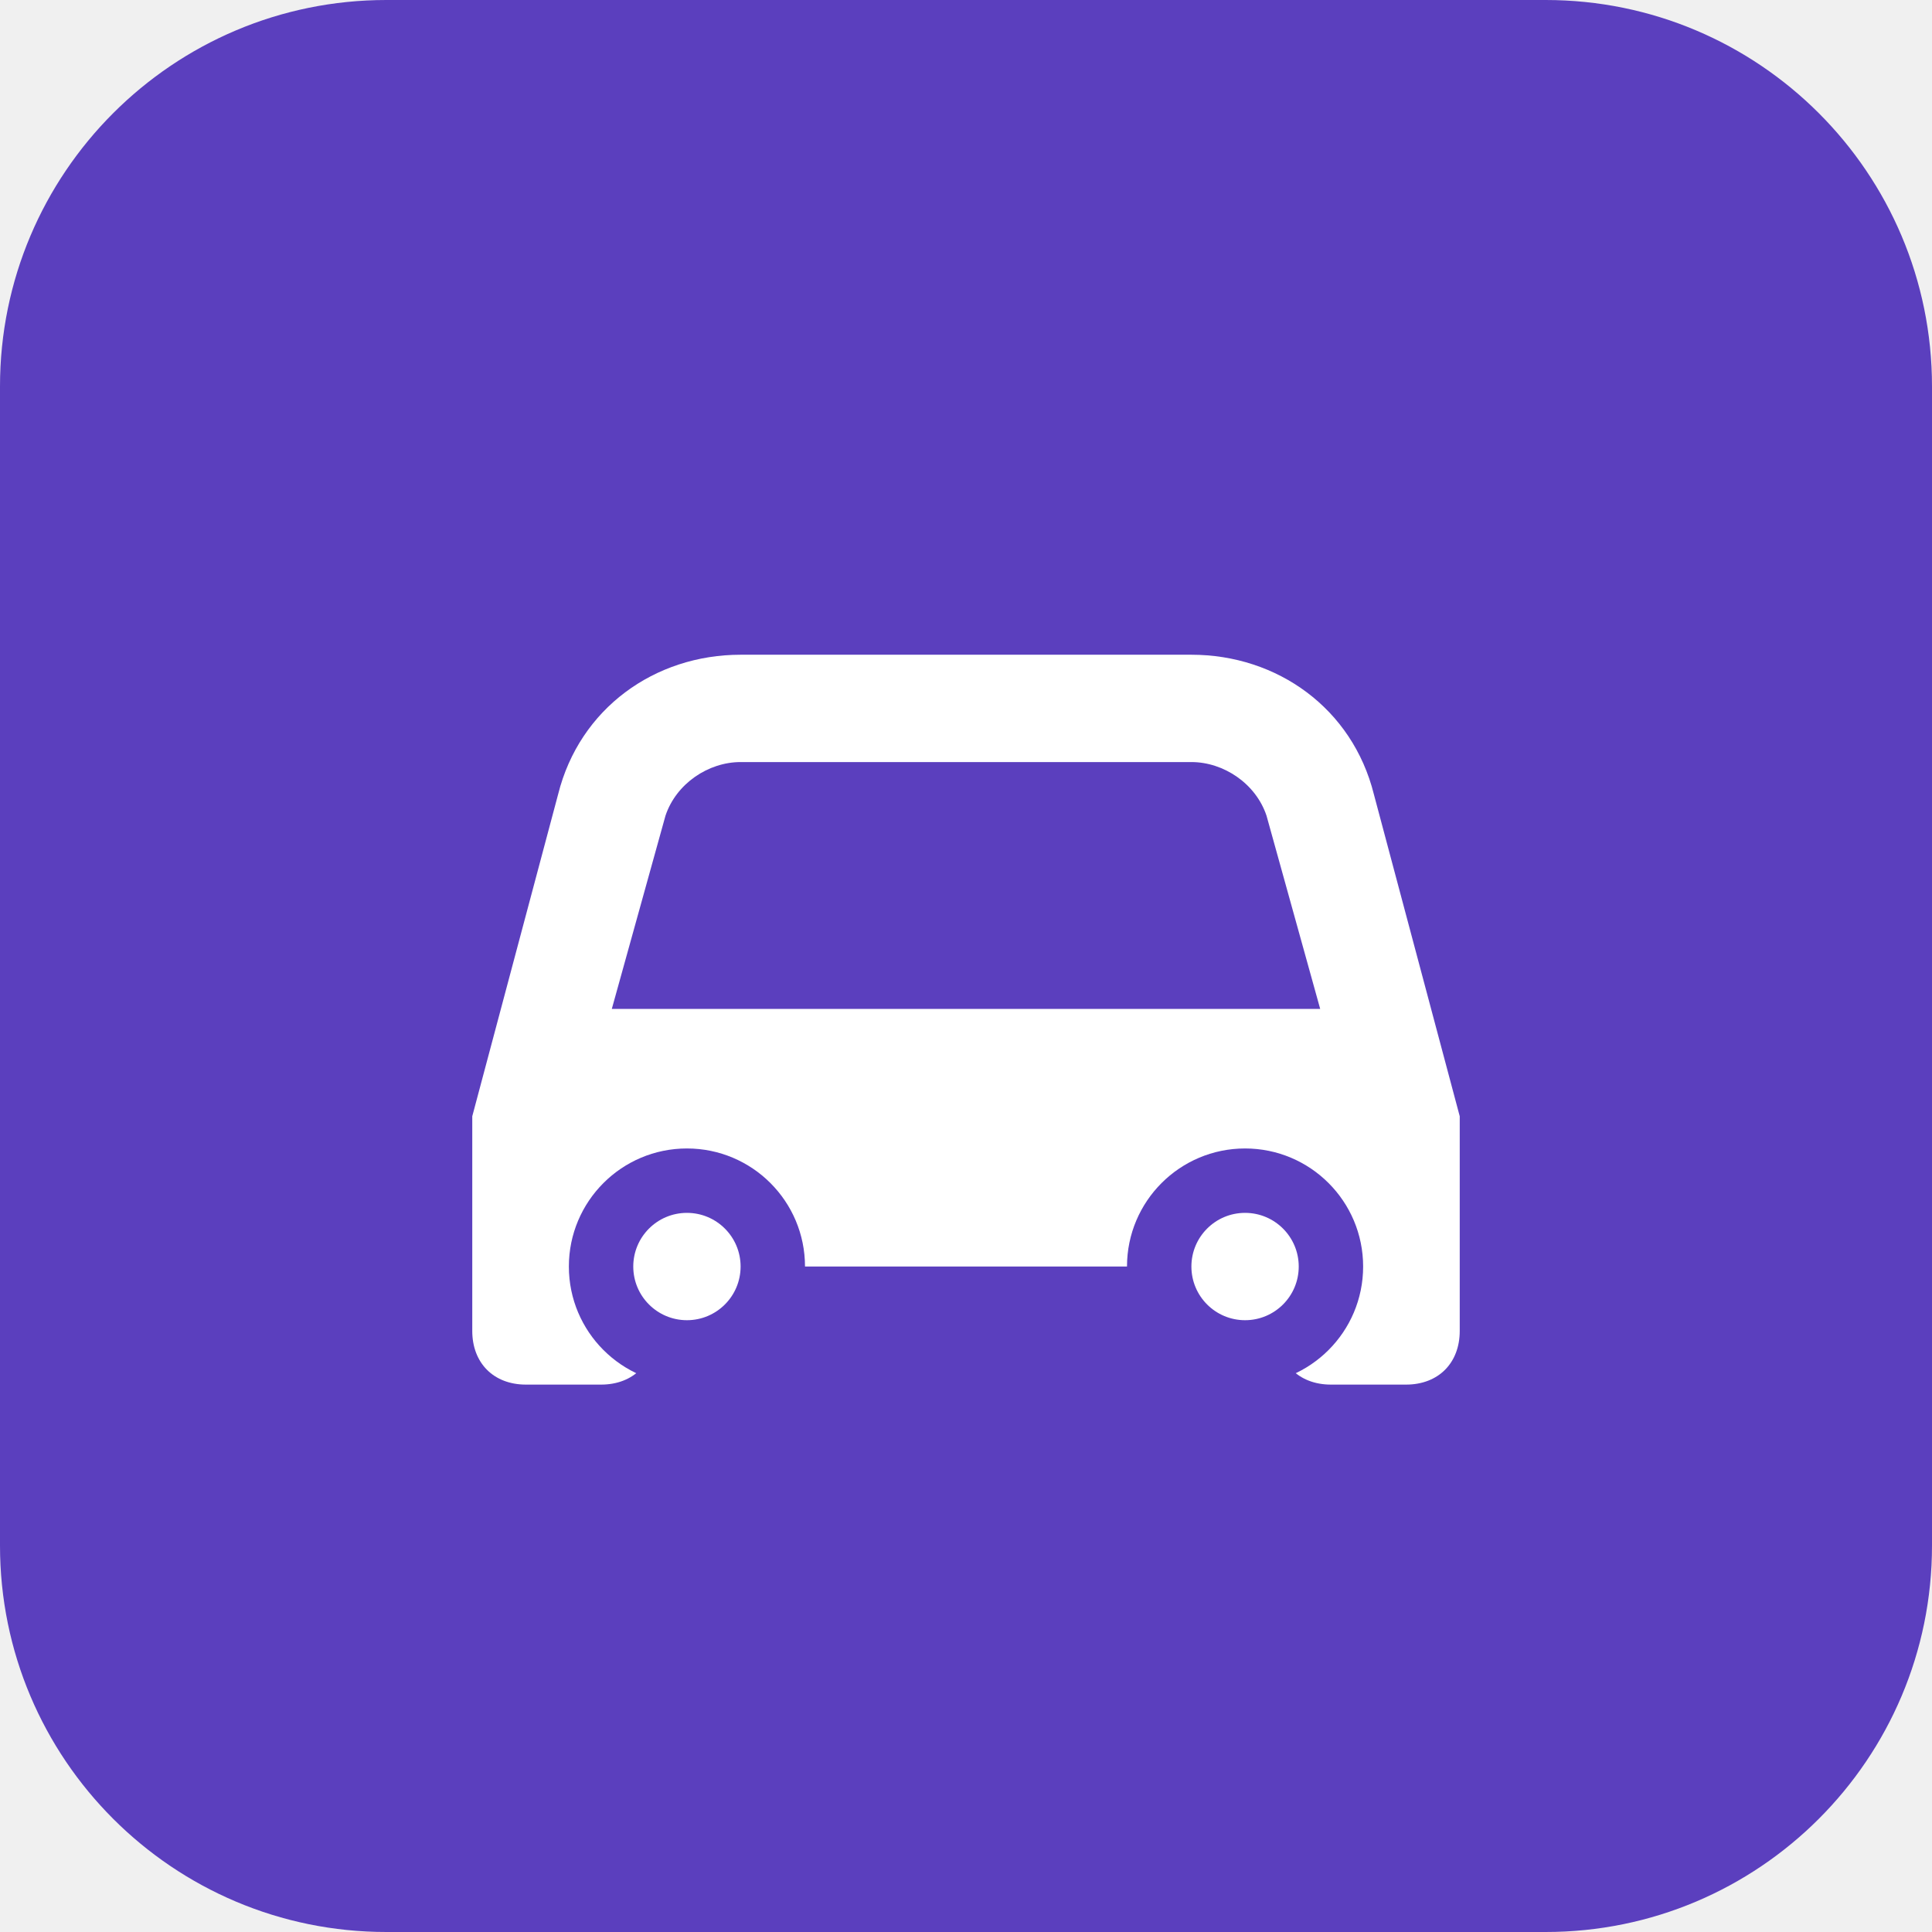
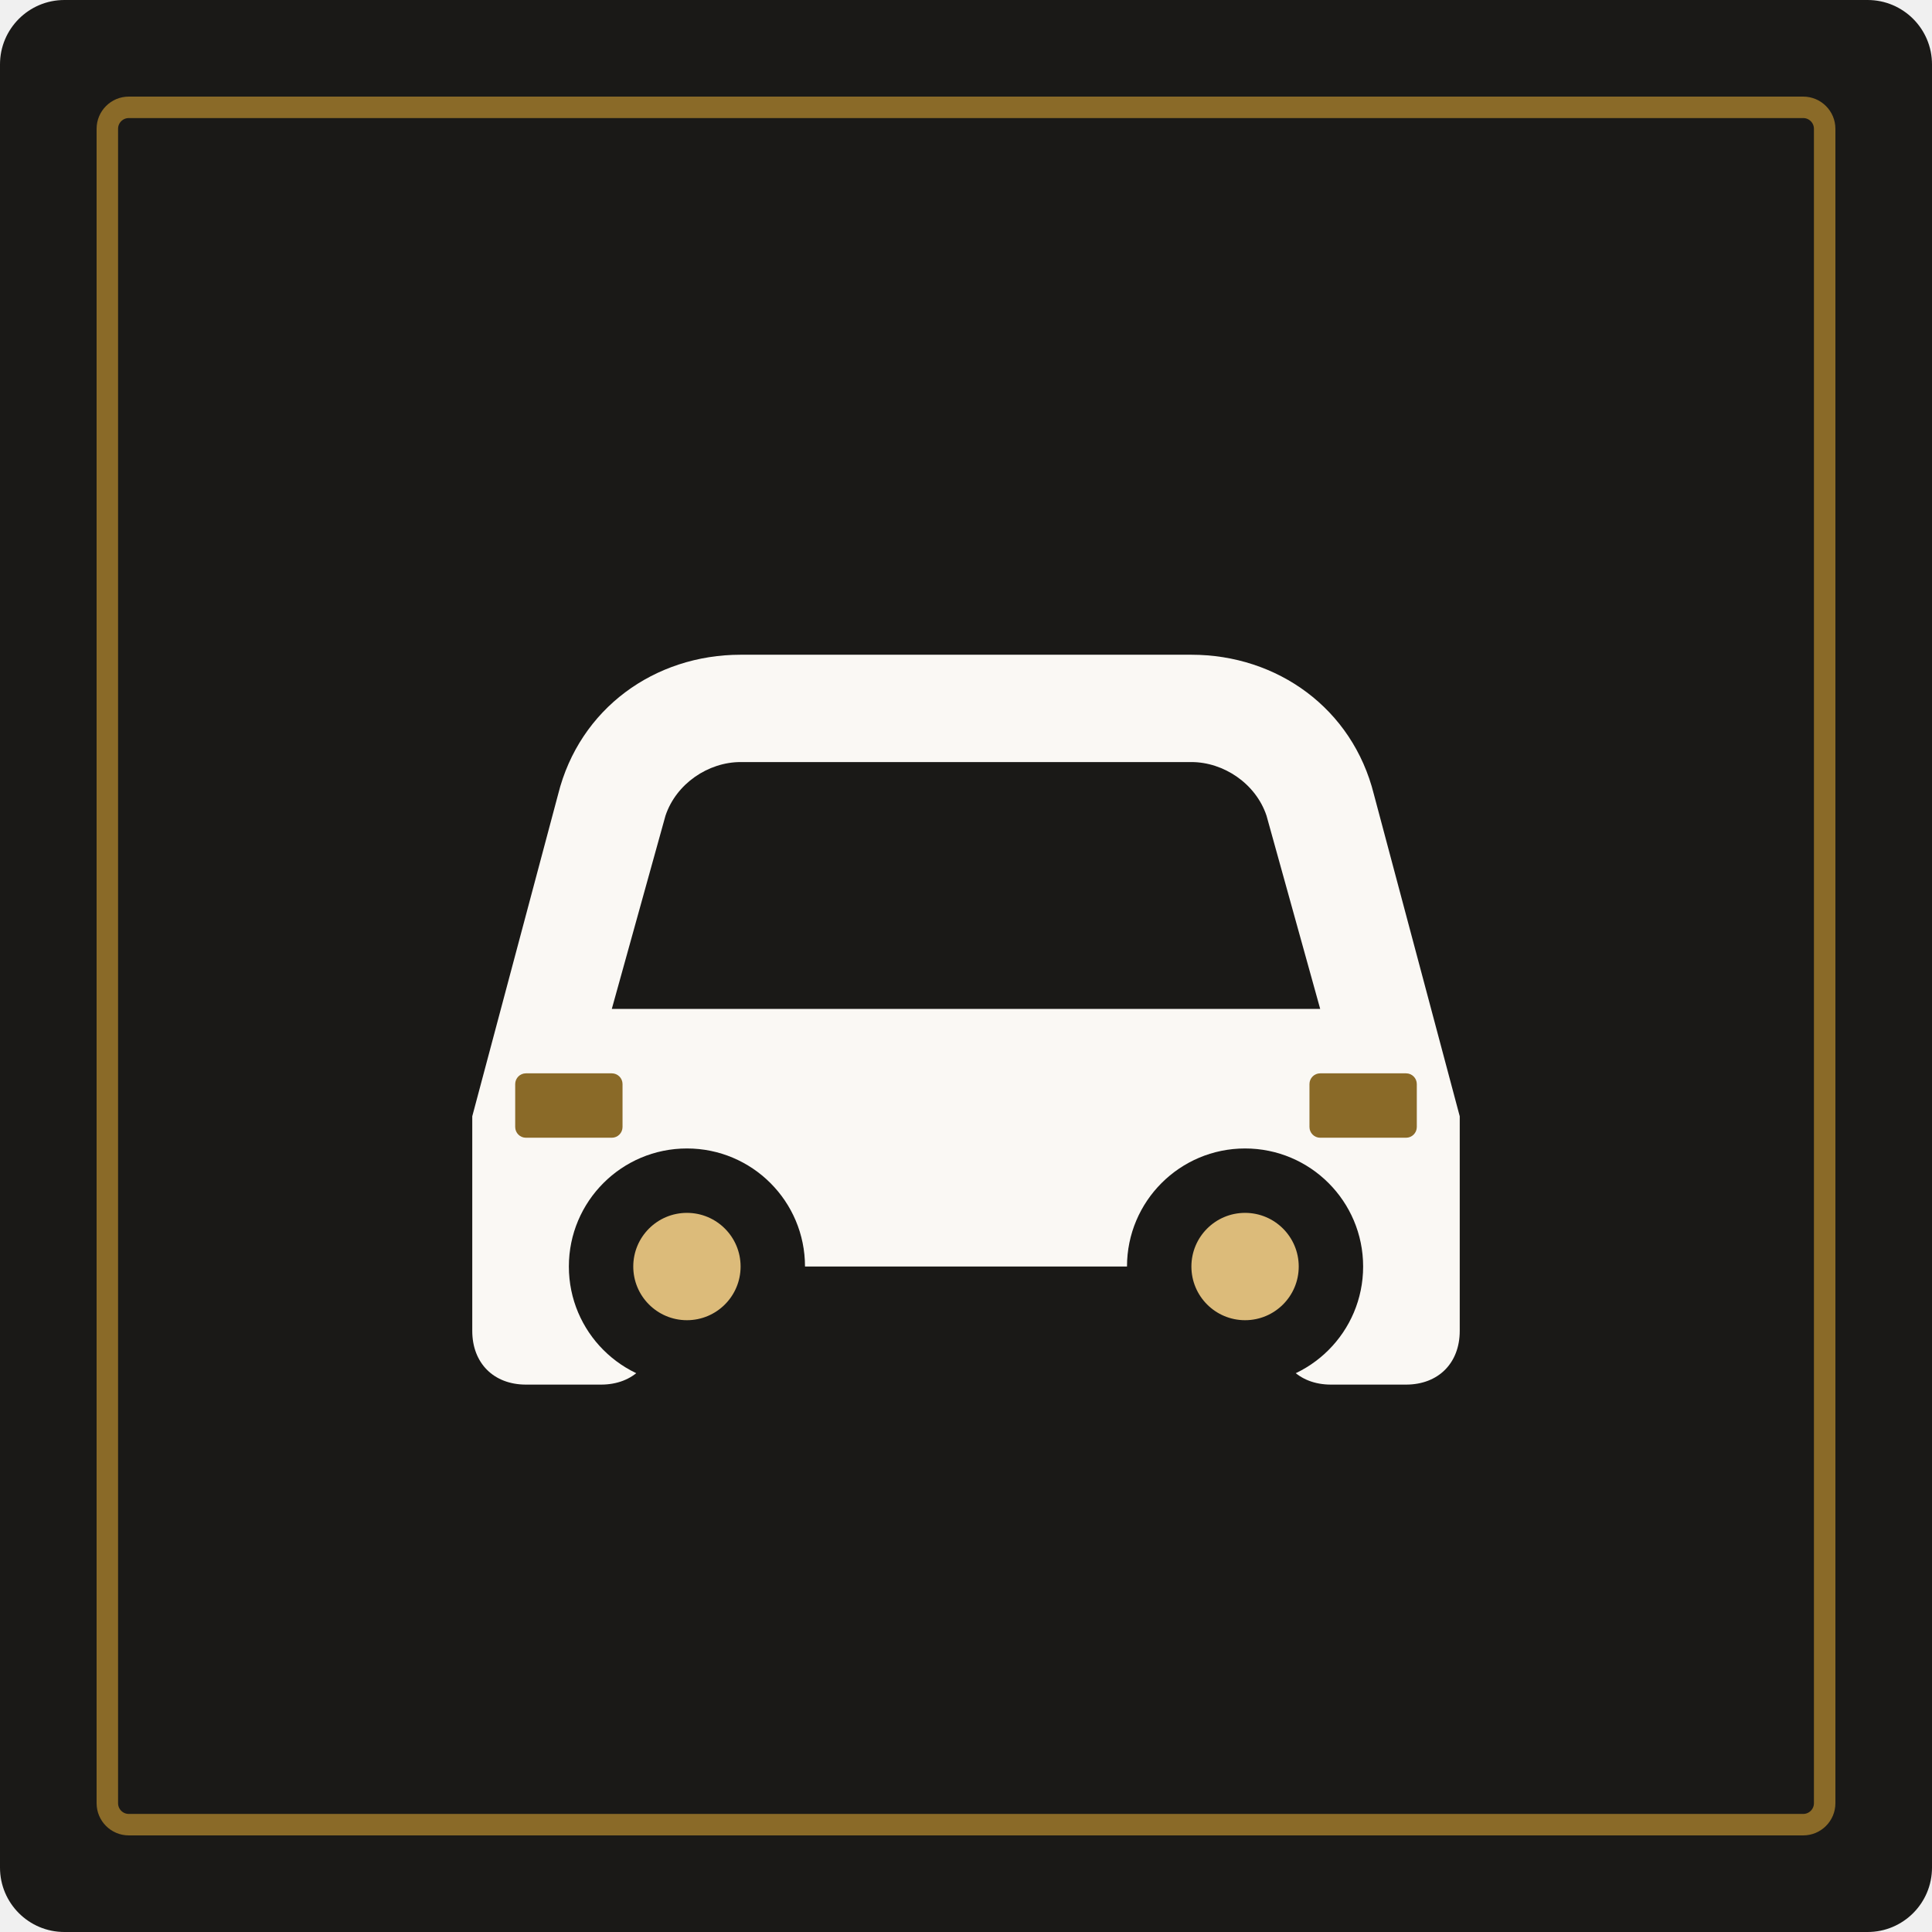
<svg xmlns="http://www.w3.org/2000/svg" width="180" height="180" viewBox="0 0 180 180" fill="none">
-   <rect width="180" height="180" rx="36" fill="#5B3FBE" />
-   <path d="M44 104 L52 74 C54 66 61 61 69 61 L111 61 C119 61 126 66 128 74 L136 104 L136 124 C136 127 134 129 131 129 L124 129 C121 129 119 127 119 124 L119 118 L61 118 L61 124 C61 127 59 129 56 129 L49 129 C46 129 44 127 44 124 Z" fill="#FFFFFF" />
-   <path d="M62 76 C63 73 66 71 69 71 L111 71 C114 71 117 73 118 76 L123 94 L57 94 Z" fill="#5B3FBE" />
-   <circle cx="64" cy="118" r="11" fill="#5B3FBE" />
-   <circle cx="64" cy="118" r="5" fill="#FFFFFF" />
-   <circle cx="116" cy="118" r="11" fill="#5B3FBE" />
-   <circle cx="116" cy="118" r="5" fill="#FFFFFF" />
-   <rect x="48" y="100" width="10" height="6" rx="2" fill="#FFFFFF" />
-   <rect x="122" y="100" width="10" height="6" rx="2" fill="#FFFFFF" />
+   <rect width="180" height="180" rx="6" fill="#1A1917" />
+   <rect x="10" y="10" width="160" height="160" rx="2" fill="none" stroke="#8A6A28" stroke-width="2" />
+   <path d="M44 104 L52 74 C54 66 61 61 69 61 L111 61 C119 61 126 66 128 74 L136 104 L136 124 C136 127 134 129 131 129 L124 129 C121 129 119 127 119 124 L119 118 L61 118 L61 124 C61 127 59 129 56 129 L49 129 C46 129 44 127 44 124 Z" fill="#FAF8F4" />
+   <path d="M62 76 C63 73 66 71 69 71 L111 71 C114 71 117 73 118 76 L123 94 L57 94 Z" fill="#1A1917" />
+   <circle cx="64" cy="118" r="11" fill="#1A1917" />
+   <circle cx="64" cy="118" r="5" fill="#DCBB7A" />
+   <circle cx="116" cy="118" r="11" fill="#1A1917" />
+   <circle cx="116" cy="118" r="5" fill="#DCBB7A" />
+   <rect x="48" y="100" width="10" height="6" rx="1" fill="#8A6A28" />
+   <rect x="122" y="100" width="10" height="6" rx="1" fill="#8A6A28" />
</svg>
